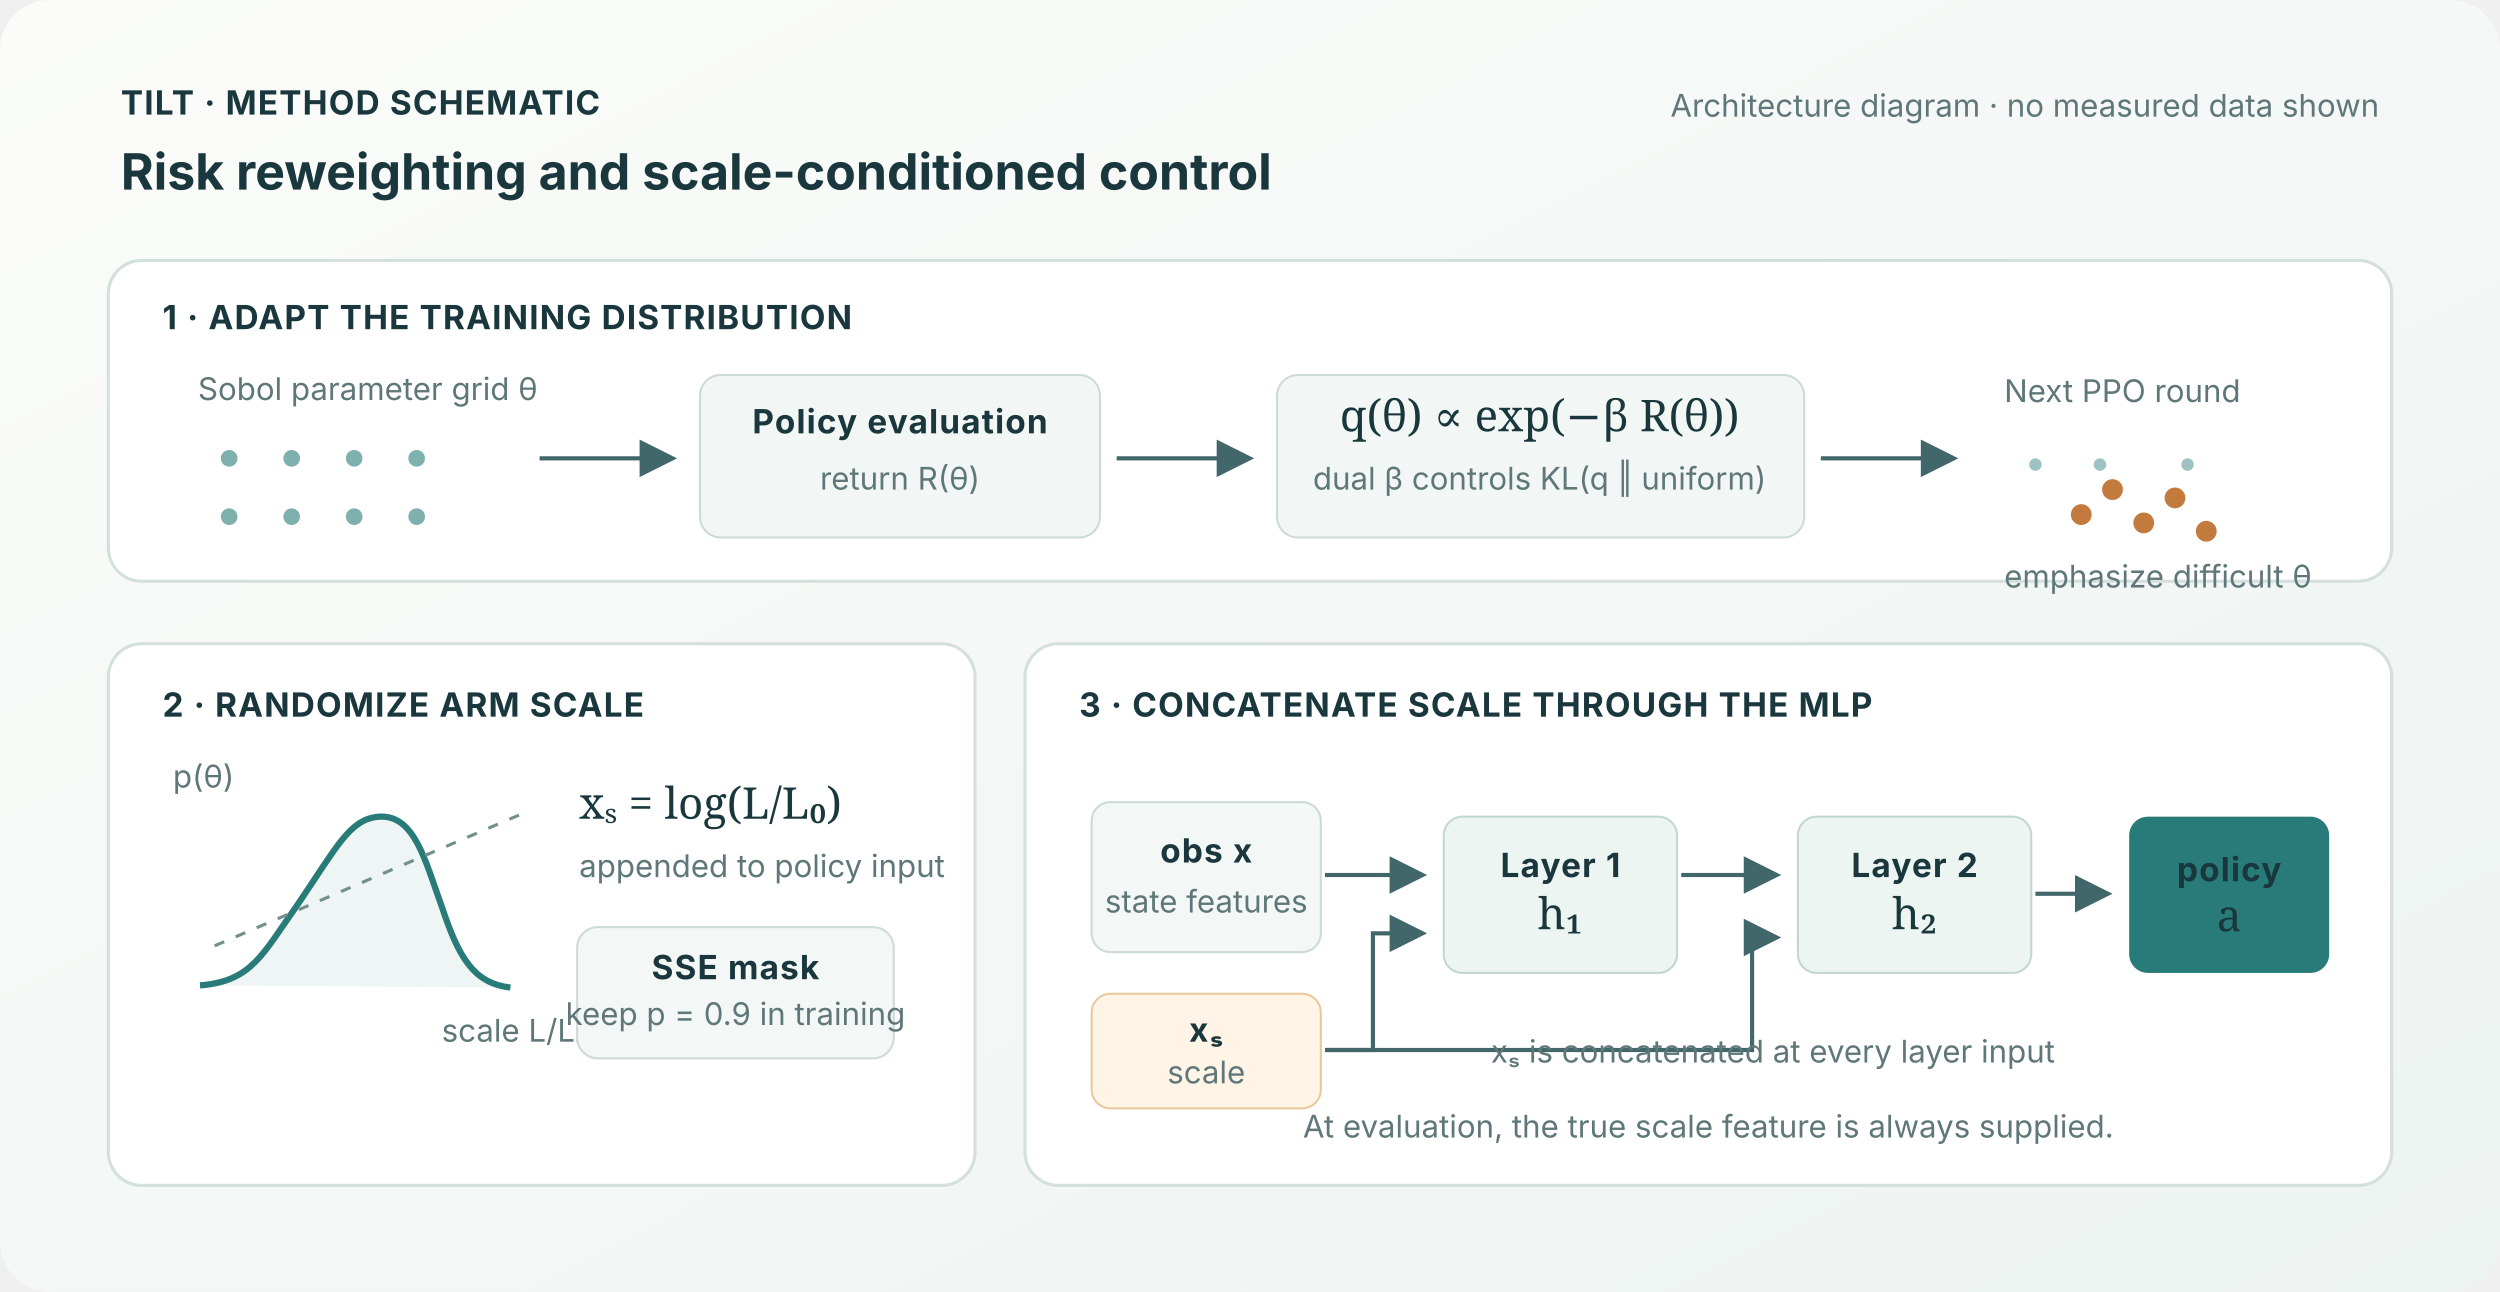
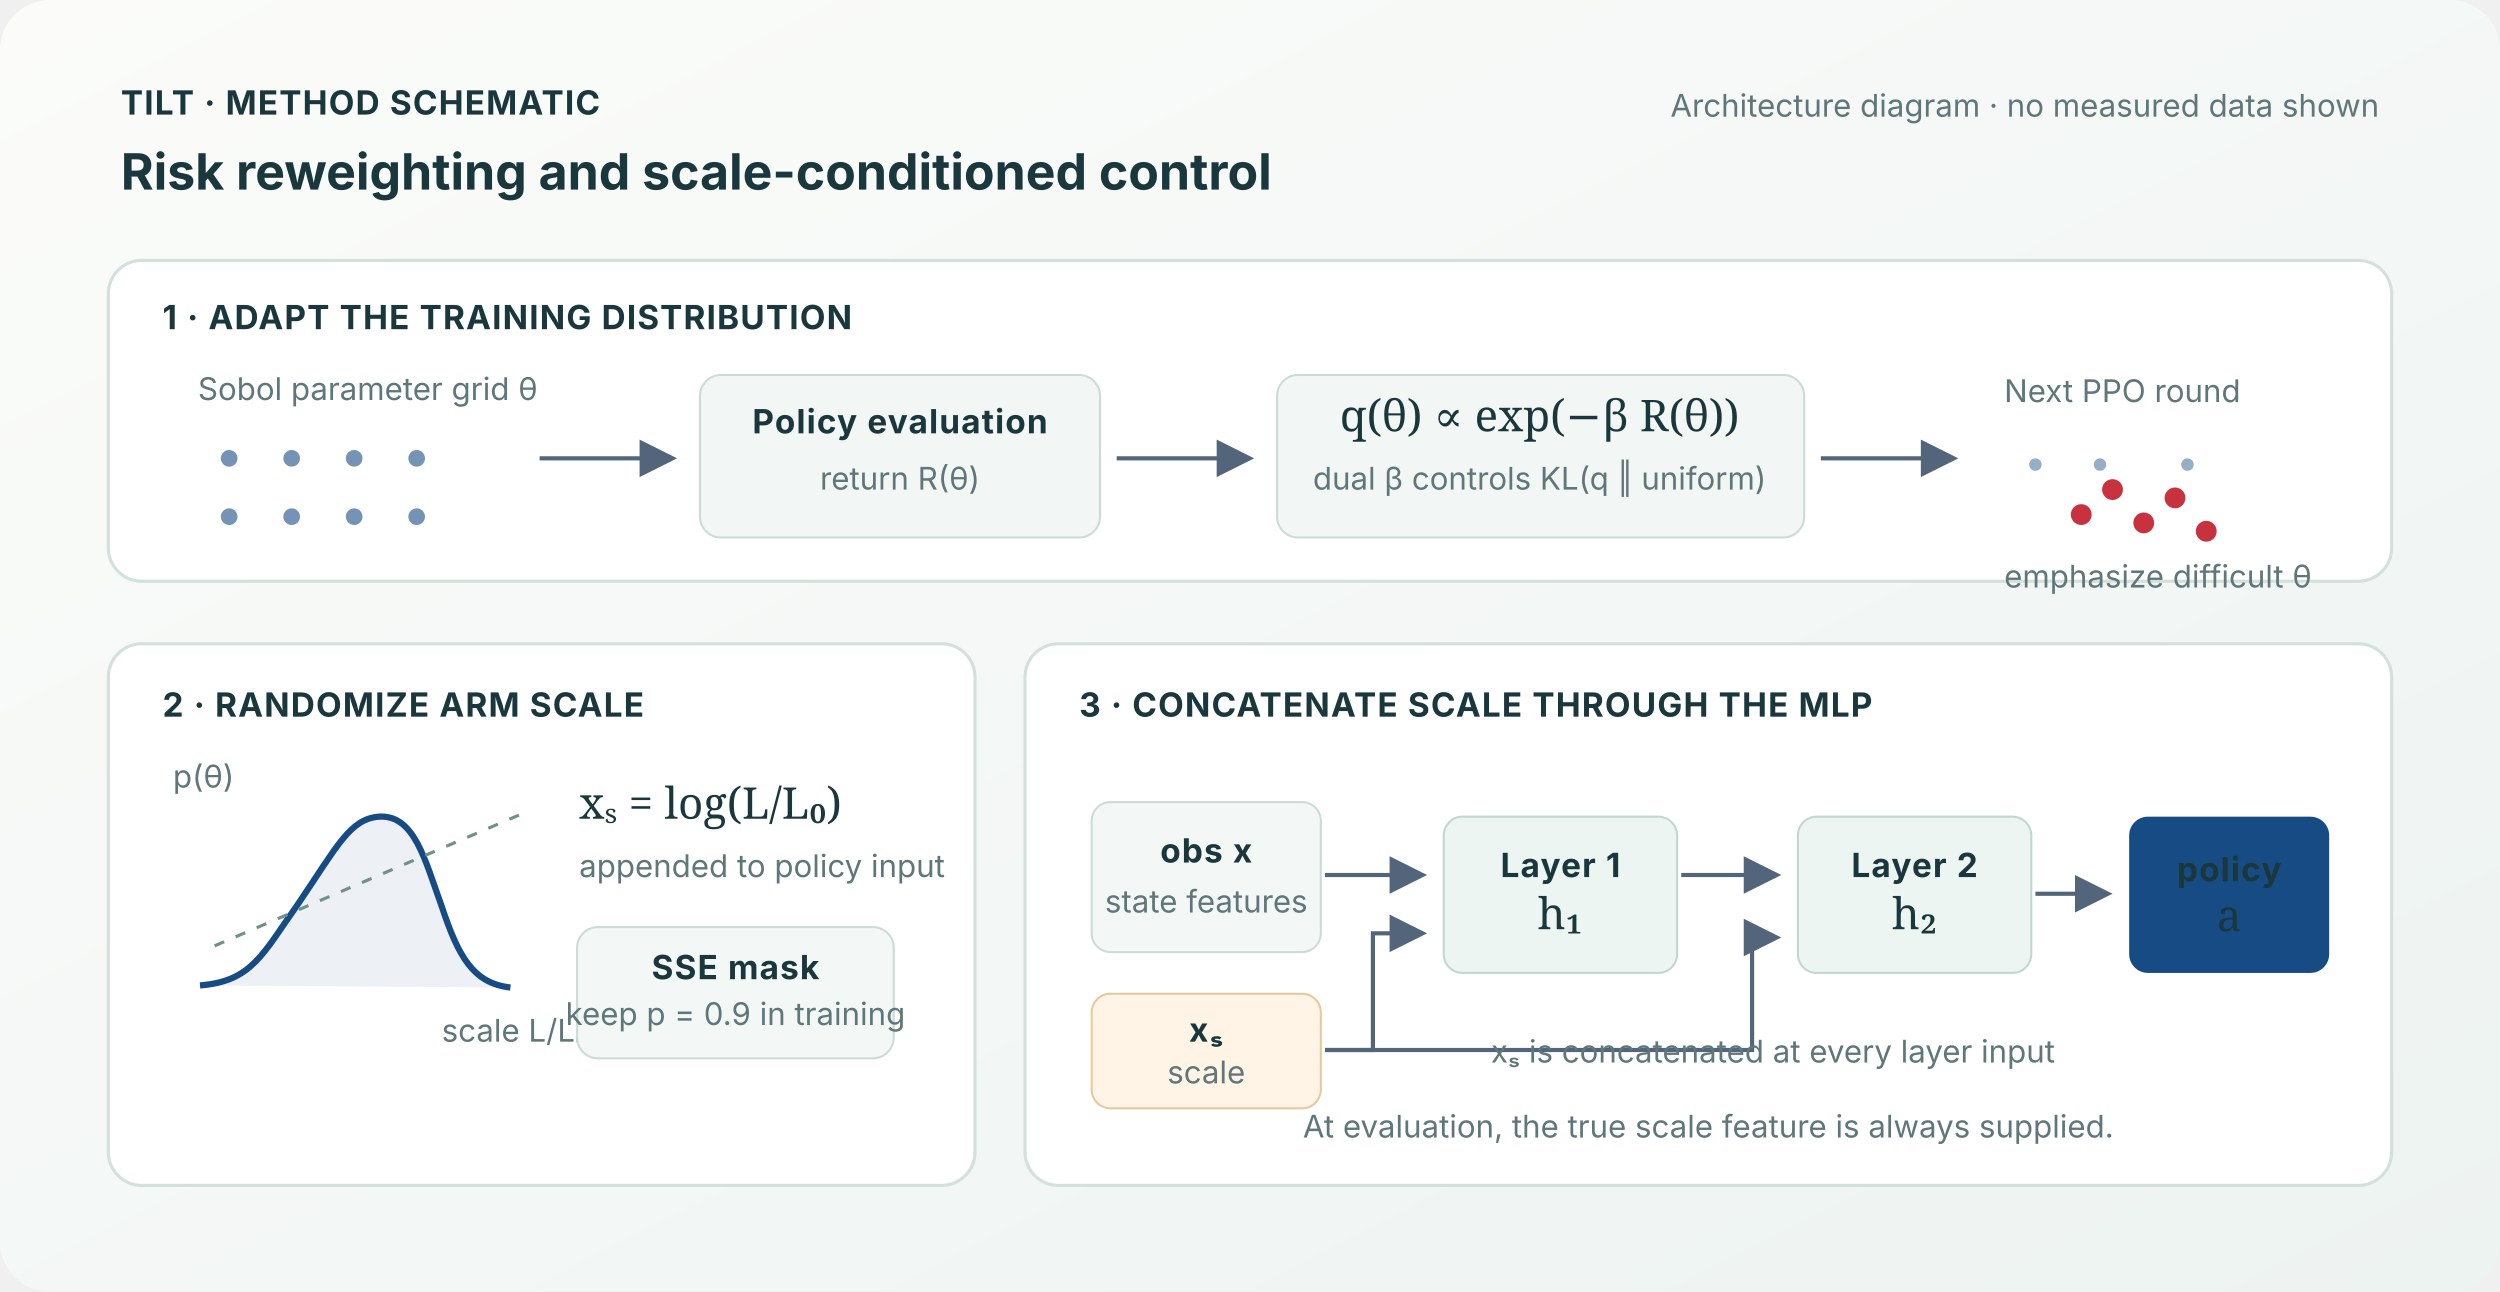
<svg xmlns="http://www.w3.org/2000/svg" viewBox="0 0 1200 620" role="img" aria-labelledby="title desc">
  <defs>
    <linearGradient id="paper" x1="0" y1="0" x2="1" y2="1">
      <stop stop-color="#fbfcfa" />
      <stop offset="1" stop-color="#edf3f1" />
    </linearGradient>
    <marker id="arrow" markerWidth="9" markerHeight="9" refX="7" refY="4.5" orient="auto">
-       <path d="M0 0 9 4.5 0 9Z" fill="#42676a" />
+       <path d="M0 0 9 4.5 0 9Z" fill="#52657b" />
    </marker>
    <style>
-   text{font-family:Inter,Arial,sans-serif;fill:#19373c}.muted{fill:#5f7779}.small{font-size:15px}.label{font-size:16px;font-weight:700;letter-spacing:.035em}.head{font-size:24px;font-weight:700}.math{font-family:Georgia,serif;font-size:21px}.flow{stroke:#42676a;stroke-width:2;fill:none;marker-end:url(#arrow)}.soft{stroke:#71908a;stroke-width:1.5;fill:none;stroke-dasharray:5 6}.box{fill:#fff;stroke:#d3e0dc;stroke-width:1.5}
+   text{font-family:Inter,Arial,sans-serif;fill:#19373c}.muted{fill:#5f7779}.small{font-size:15px}.label{font-size:16px;font-weight:700;letter-spacing:.035em}.head{font-size:24px;font-weight:700}.math{font-family:Georgia,serif;font-size:21px}.flow{stroke:#52657b;stroke-width:2;fill:none;marker-end:url(#arrow)}.soft{stroke:#71908a;stroke-width:1.5;fill:none;stroke-dasharray:5 6}.box{fill:#fff;stroke:#d3e0dc;stroke-width:1.5}
 </style>
  </defs>
  <rect width="1200" height="620" rx="24" fill="url(#paper)" />
-   <text x="58" y="55" class="label" fill="#287b78">TILT · METHOD SCHEMATIC</text>
+   <text x="58" y="55" class="label" fill="#174b83">TILT · METHOD SCHEMATIC</text>
  <text x="58" y="91" class="head">Risk reweighting and scale-conditioned control</text>
  <text x="1142" y="56" text-anchor="end" class="small muted">Architecture diagram · no measured data shown</text>
  <rect x="52" y="125" width="1096" height="154" rx="16" class="box" />
  <text x="78" y="158" class="label">1 · ADAPT THE TRAINING DISTRIBUTION</text>
  <g transform="translate(95 180)">
    <text x="0" y="12" class="small muted">Sobol parameter grid θ</text>
-     <g fill="#287b78" opacity=".6">
+     <g fill="#174b83" opacity=".6">
      <circle cx="15" cy="40" r="4" />
      <circle cx="45" cy="40" r="4" />
      <circle cx="75" cy="40" r="4" />
      <circle cx="105" cy="40" r="4" />
      <circle cx="15" cy="68" r="4" />
      <circle cx="45" cy="68" r="4" />
      <circle cx="75" cy="68" r="4" />
      <circle cx="105" cy="68" r="4" />
    </g>
  </g>
  <path d="M259 220H321" class="flow" />
  <rect x="336" y="180" width="192" height="78" rx="10" fill="#f2f7f5" stroke="#cddbd7" />
  <text x="432" y="208" text-anchor="middle" class="label">Policy evaluation</text>
  <text x="432" y="235" text-anchor="middle" class="small muted">return R(θ)</text>
  <path d="M536 220H598" class="flow" />
  <rect x="613" y="180" width="253" height="78" rx="10" fill="#f2f7f5" stroke="#cddbd7" />
  <text x="739" y="207" text-anchor="middle" class="math">q(θ) ∝ exp(−β R(θ))</text>
  <text x="739" y="235" text-anchor="middle" class="small muted">dual β controls KL(q ‖ uniform)</text>
  <path d="M874 220H936" class="flow" />
  <g transform="translate(962 181)">
    <text x="0" y="12" class="small muted">Next PPO round</text>
-     <g fill="#287b78" opacity=".45">
+     <g fill="#174b83" opacity=".45">
      <circle cx="15" cy="42" r="3" />
      <circle cx="46" cy="42" r="3" />
      <circle cx="88" cy="42" r="3" />
    </g>
-     <g fill="#c27b3d">
+     <g fill="#c8313e">
      <circle cx="37" cy="66" r="5" />
      <circle cx="52" cy="54" r="5" />
      <circle cx="67" cy="70" r="5" />
      <circle cx="82" cy="58" r="5" />
      <circle cx="97" cy="74" r="5" />
    </g>
    <text x="0" y="101" class="small muted">emphasize difficult θ</text>
  </g>
  <rect x="52" y="309" width="416" height="260" rx="16" class="box" />
  <text x="78" y="344" class="label">2 · RANDOMIZE ARM SCALE</text>
  <path d="M94 480H211" class="axis" />
  <path d="M94 480V382" class="axis" />
  <text x="212" y="500" class="small muted">scale L/L₀</text>
  <text x="83" y="378" class="small muted">p(θ)</text>
-   <path d="M96 473c25-2 30-15 47-39 19-28 25-41 39-42 17-1 22 21 30 43 8 24 15 37 33 39" fill="none" stroke="#287b78" stroke-width="3" />
-   <path d="M96 473c25-2 30-15 47-39 19-28 25-41 39-42 17-1 22 21 30 43 8 24 15 37 33 39" fill="#287b78" opacity=".08" />
+   <path d="M96 473c25-2 30-15 47-39 19-28 25-41 39-42 17-1 22 21 30 43 8 24 15 37 33 39" fill="none" stroke="#174b83" stroke-width="3" />
+   <path d="M96 473c25-2 30-15 47-39 19-28 25-41 39-42 17-1 22 21 30 43 8 24 15 37 33 39" fill="#174b83" opacity=".08" />
  <path d="M103 454 252 390" class="soft" />
  <text x="278" y="393" class="math">xₛ = log(L/L₀)</text>
  <text x="278" y="421" class="small muted">appended to policy input</text>
  <rect x="277" y="445" width="152" height="63" rx="10" fill="#f3f7f5" stroke="#cddbd7" />
  <text x="353" y="470" text-anchor="middle" class="label">SSE mask</text>
  <text x="353" y="492" text-anchor="middle" class="small muted">keep p = 0.9 in training</text>
  <rect x="492" y="309" width="656" height="260" rx="16" class="box" />
  <text x="518" y="344" class="label">3 · CONCATENATE SCALE THROUGH THE MLP</text>
  <g>
    <rect x="524" y="385" width="110" height="72" rx="9" fill="#f3f7f5" stroke="#cddbd7" />
    <text x="579" y="414" text-anchor="middle" class="label">obs x</text>
    <text x="579" y="438" text-anchor="middle" class="small muted">state features</text>
    <rect x="524" y="477" width="110" height="55" rx="9" fill="#fff4e6" stroke="#e6c99d" />
    <text x="579" y="500" text-anchor="middle" class="label">xₛ</text>
    <text x="579" y="520" text-anchor="middle" class="small muted">scale</text>
    <path d="M636 420H681" class="flow" />
    <path d="M636 504 659 504 659 448 681 448" class="flow" />
    <rect x="693" y="392" width="112" height="75" rx="9" fill="#edf5f2" stroke="#c2d7d1" />
    <text x="749" y="421" text-anchor="middle" class="label">Layer 1</text>
    <text x="749" y="446" text-anchor="middle" class="math">h₁</text>
    <path d="M807 420H851" class="flow" />
    <path d="M636 504 841 504 841 450 851 450" class="flow" />
    <rect x="863" y="392" width="112" height="75" rx="9" fill="#edf5f2" stroke="#c2d7d1" />
    <text x="919" y="421" text-anchor="middle" class="label">Layer 2</text>
    <text x="919" y="446" text-anchor="middle" class="math">h₂</text>
    <path d="M977 429H1010" class="flow" />
-     <rect x="1022" y="392" width="96" height="75" rx="9" fill="#287b78" />
+     <rect x="1022" y="392" width="96" height="75" rx="9" fill="#174b83" />
    <text x="1070" y="423" text-anchor="middle" class="label" fill="#fff">policy</text>
    <text x="1070" y="447" text-anchor="middle" class="math" fill="#fff">a</text>
    <text x="851" y="510" text-anchor="middle" class="small muted">xₛ is concatenated at every layer input</text>
  </g>
  <text x="820" y="546" text-anchor="middle" class="small muted">At evaluation, the true scale feature is always supplied.</text>
</svg>
